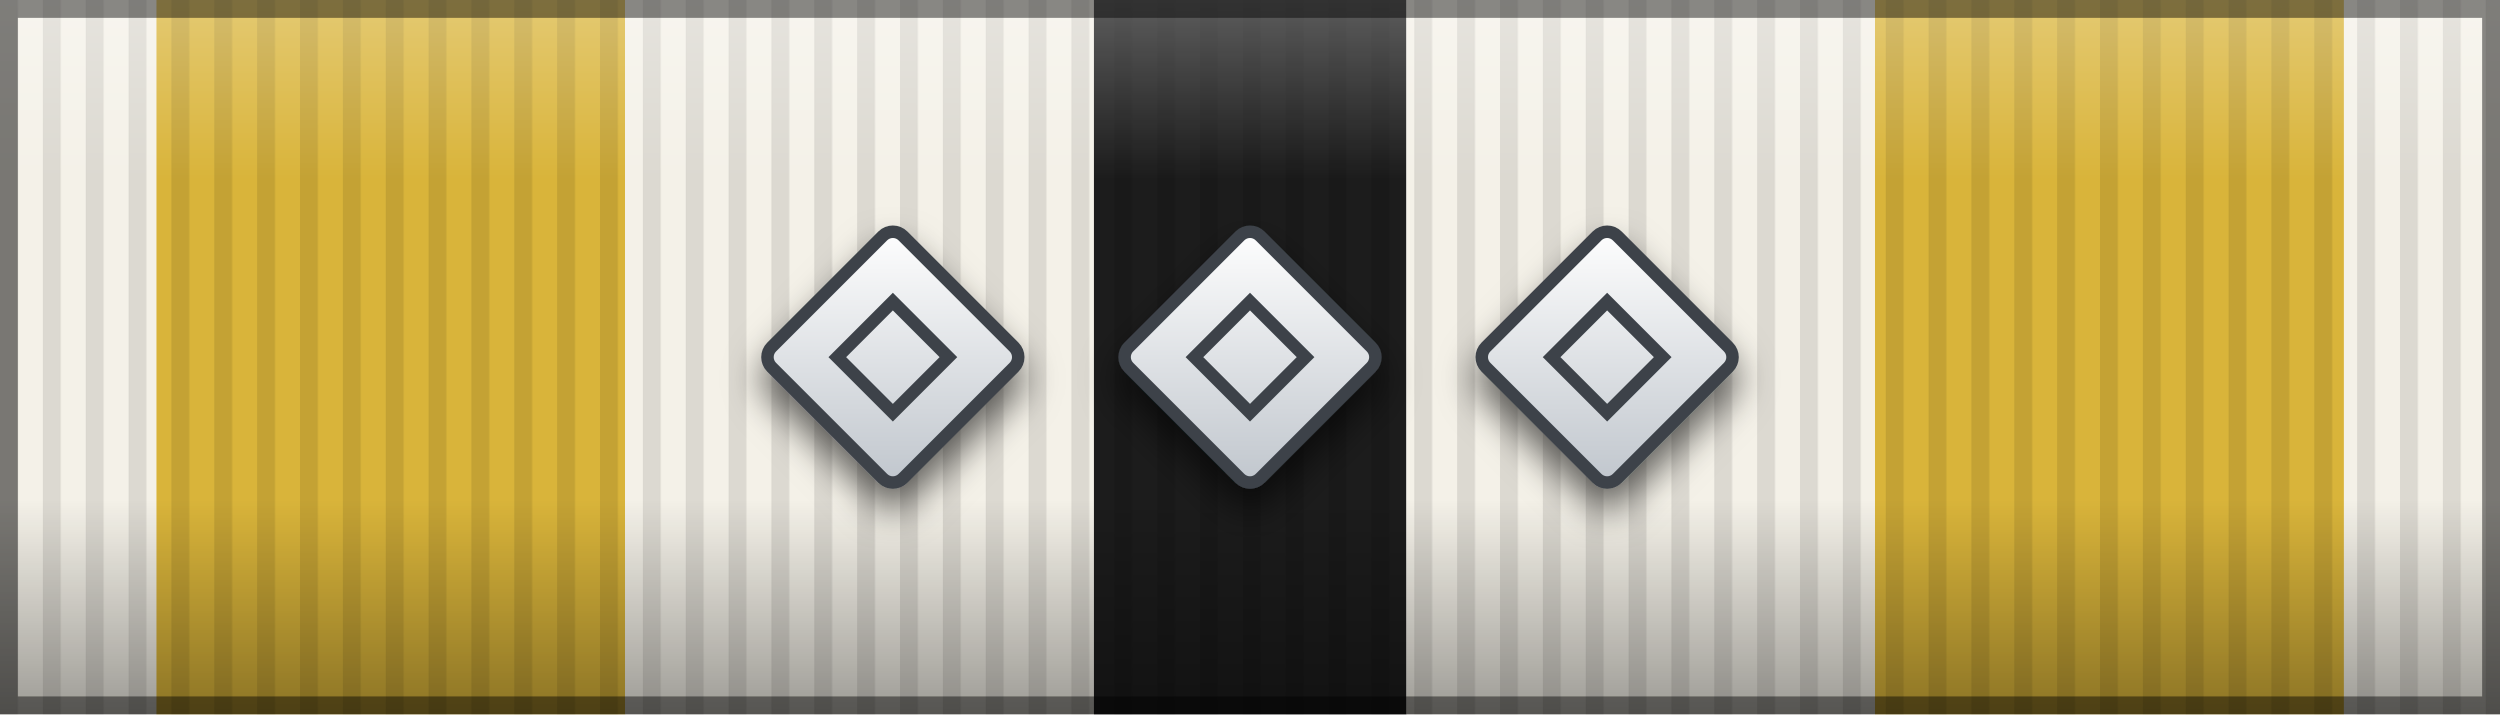
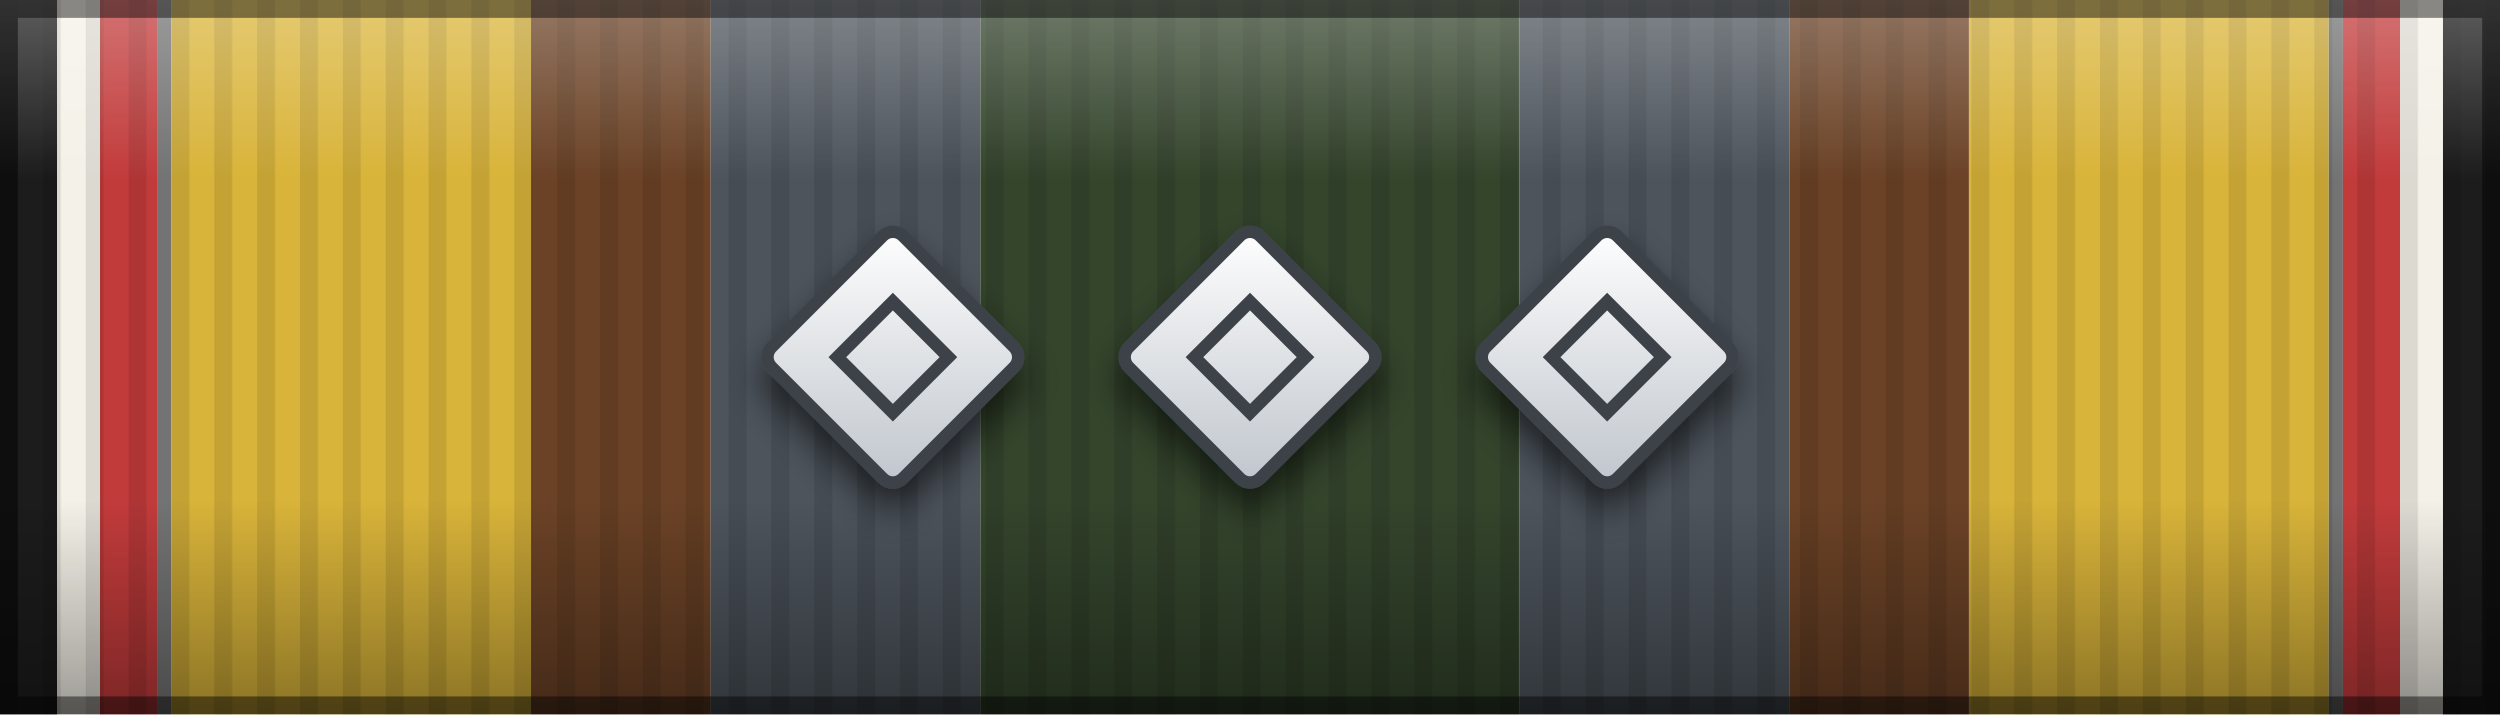
<svg xmlns="http://www.w3.org/2000/svg" viewBox="0 0 70 20" width="70" height="20">
  <defs>
    <linearGradient id="r348-shade" x1="0" y1="0" x2="0" y2="1">
      <stop offset="0" stop-color="#fff" stop-opacity="0.28" />
      <stop offset="0.25" stop-color="#fff" stop-opacity="0" />
      <stop offset="0.7" stop-color="#000" stop-opacity="0" />
      <stop offset="1" stop-color="#000" stop-opacity="0.35" />
    </linearGradient>
    <pattern id="r348-weave" width="1.2" height="1.2" patternUnits="userSpaceOnUse">
      <rect width="0.5" height="1.2" fill="#000" opacity="0.1" />
    </pattern>
    <linearGradient id="r348-metal" x1="0" y1="0" x2="1" y2="1">
      <stop offset="0" stop-color="#ffffff" />
      <stop offset="1" stop-color="#bfc5cc" />
    </linearGradient>
    <filter id="r348-shadow" x="-20%" y="-20%" width="140%" height="140%">
      <feDropShadow dx="0" dy="0.6" stdDeviation="0.5" flood-color="#000" flood-opacity="0.6" />
    </filter>
  </defs>
-   <rect x="0" y="0" width="4.38" height="20" fill="#f4f1e8" />
-   <rect x="4.38" y="0" width="13.13" height="20" fill="#d9b43a" />
-   <rect x="17.5" y="0" width="13.13" height="20" fill="#f4f1e8" />
-   <rect x="30.63" y="0" width="8.75" height="20" fill="#1c1c1c" />
-   <rect x="39.38" y="0" width="13.13" height="20" fill="#f4f1e8" />
-   <rect x="52.5" y="0" width="13.13" height="20" fill="#d9b43a" />
-   <rect x="65.63" y="0" width="4.38" height="20" fill="#f4f1e8" />
+   <rect x="0" y="0" width="1.6" height="20" fill="#1c1c1c" />
+   <rect x="68.4" y="0" width="1.6" height="20" fill="#1c1c1c" />
+   <rect x="1.6" y="0" width="1.2" height="20" fill="#f4f1e8" />
+   <rect x="67.2" y="0" width="1.2" height="20" fill="#f4f1e8" />
+   <rect x="2.8" y="0" width="1.6" height="20" fill="#c23b3b" />
+   <rect x="65.6" y="0" width="1.6" height="20" fill="#c23b3b" />
+   <rect x="4.4" y="0" width="0.4" height="20" fill="#000" fill-opacity="0.55" />
+   <rect x="65.2" y="0" width="0.4" height="20" fill="#000" fill-opacity="0.55" />
+   <rect x="4.8" y="0" width="10.07" height="20" fill="#d9b43a" />
+   <rect x="14.87" y="0" width="5.03" height="20" fill="#6b4226" />
+   <rect x="19.9" y="0" width="7.55" height="20" fill="#4d545c" />
+   <rect x="27.45" y="0" width="15.1" height="20" fill="#34452c" />
+   <rect x="42.55" y="0" width="7.55" height="20" fill="#4d545c" />
+   <rect x="50.1" y="0" width="5.03" height="20" fill="#6b4226" />
+   <rect x="55.13" y="0" width="10.07" height="20" fill="#d9b43a" />
  <rect width="70" height="20" fill="url(#r348-weave)" />
  <rect width="70" height="20" fill="url(#r348-shade)" />
  <rect x="0.25" y="0.25" width="69.5" height="19.5" fill="none" stroke="#000" stroke-opacity="0.45" stroke-width="0.5" />
  <g filter="url(#r348-shadow)">
    <g transform="translate(25 10) rotate(45)" fill="url(#r348-metal)" stroke="#3d434a" stroke-width="0.35">
      <rect x="-2.6" y="-2.6" width="5.2" height="5.2" rx="0.4" />
      <rect x="-1.1" y="-1.1" width="2.2" height="2.2" fill="none" />
    </g>
    <g transform="translate(35 10) rotate(45)" fill="url(#r348-metal)" stroke="#3d434a" stroke-width="0.35">
      <rect x="-2.6" y="-2.6" width="5.2" height="5.2" rx="0.4" />
      <rect x="-1.1" y="-1.1" width="2.2" height="2.2" fill="none" />
    </g>
    <g transform="translate(45 10) rotate(45)" fill="url(#r348-metal)" stroke="#3d434a" stroke-width="0.35">
      <rect x="-2.6" y="-2.6" width="5.2" height="5.2" rx="0.4" />
      <rect x="-1.1" y="-1.1" width="2.2" height="2.2" fill="none" />
    </g>
  </g>
</svg>
